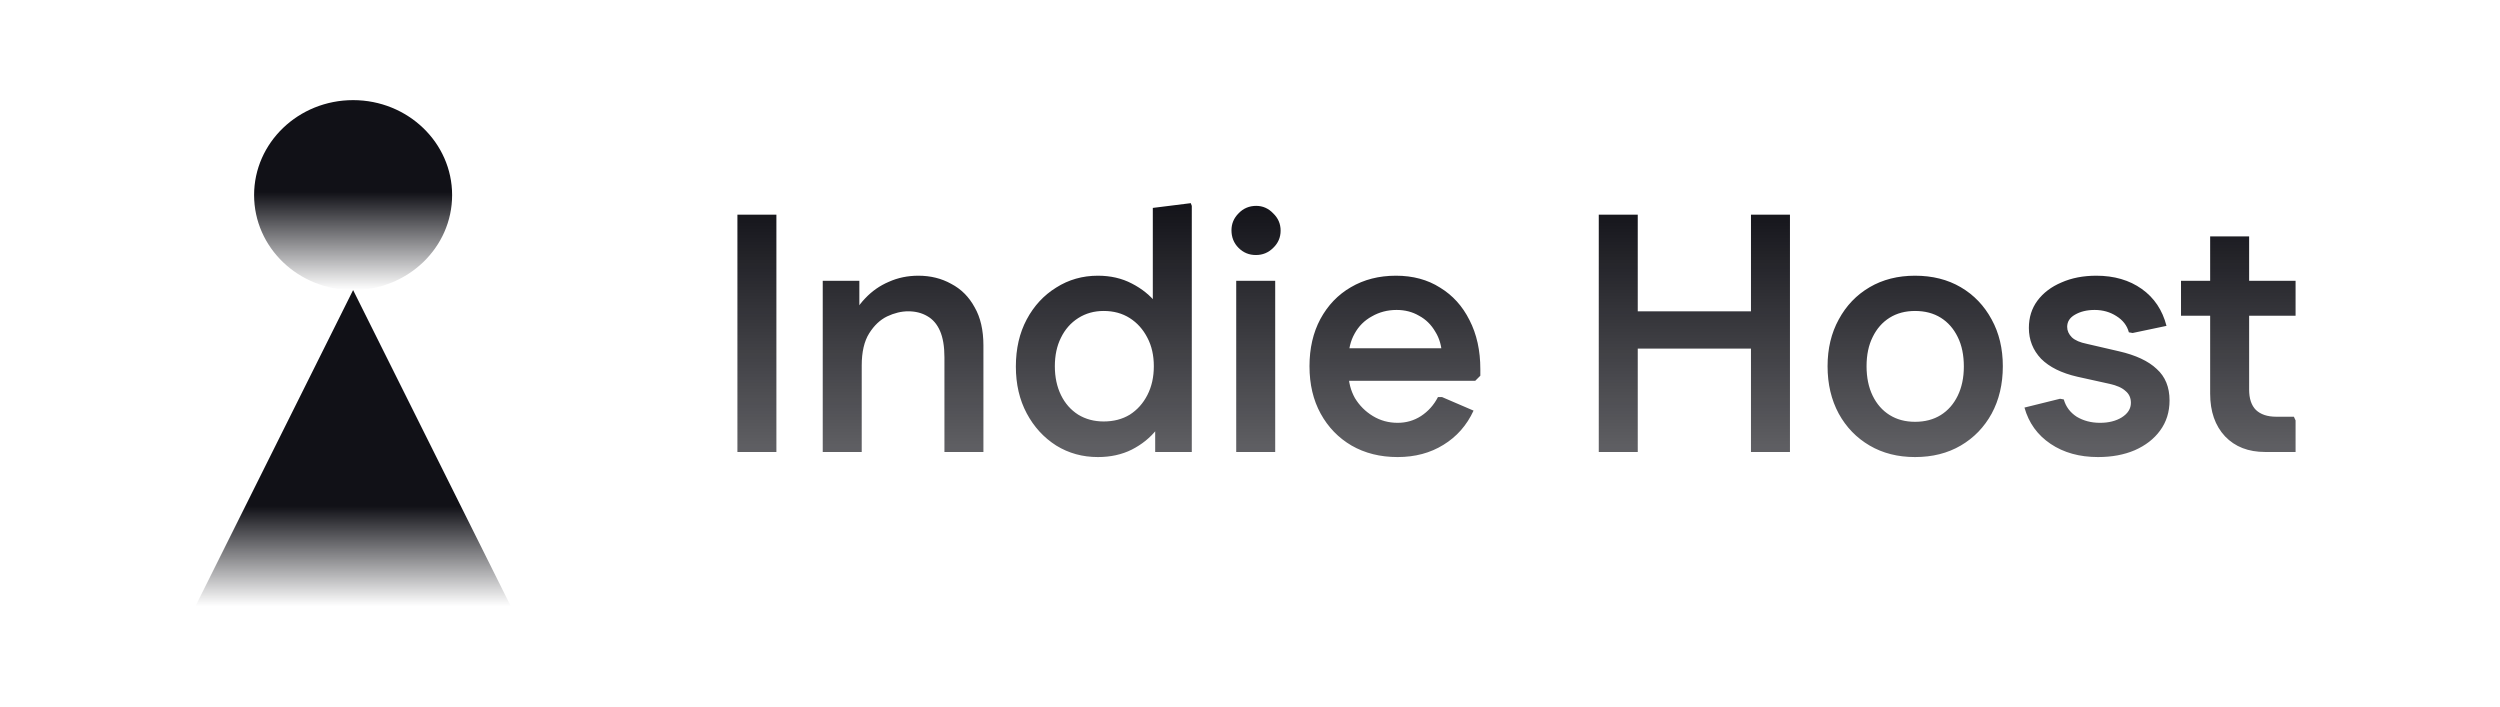
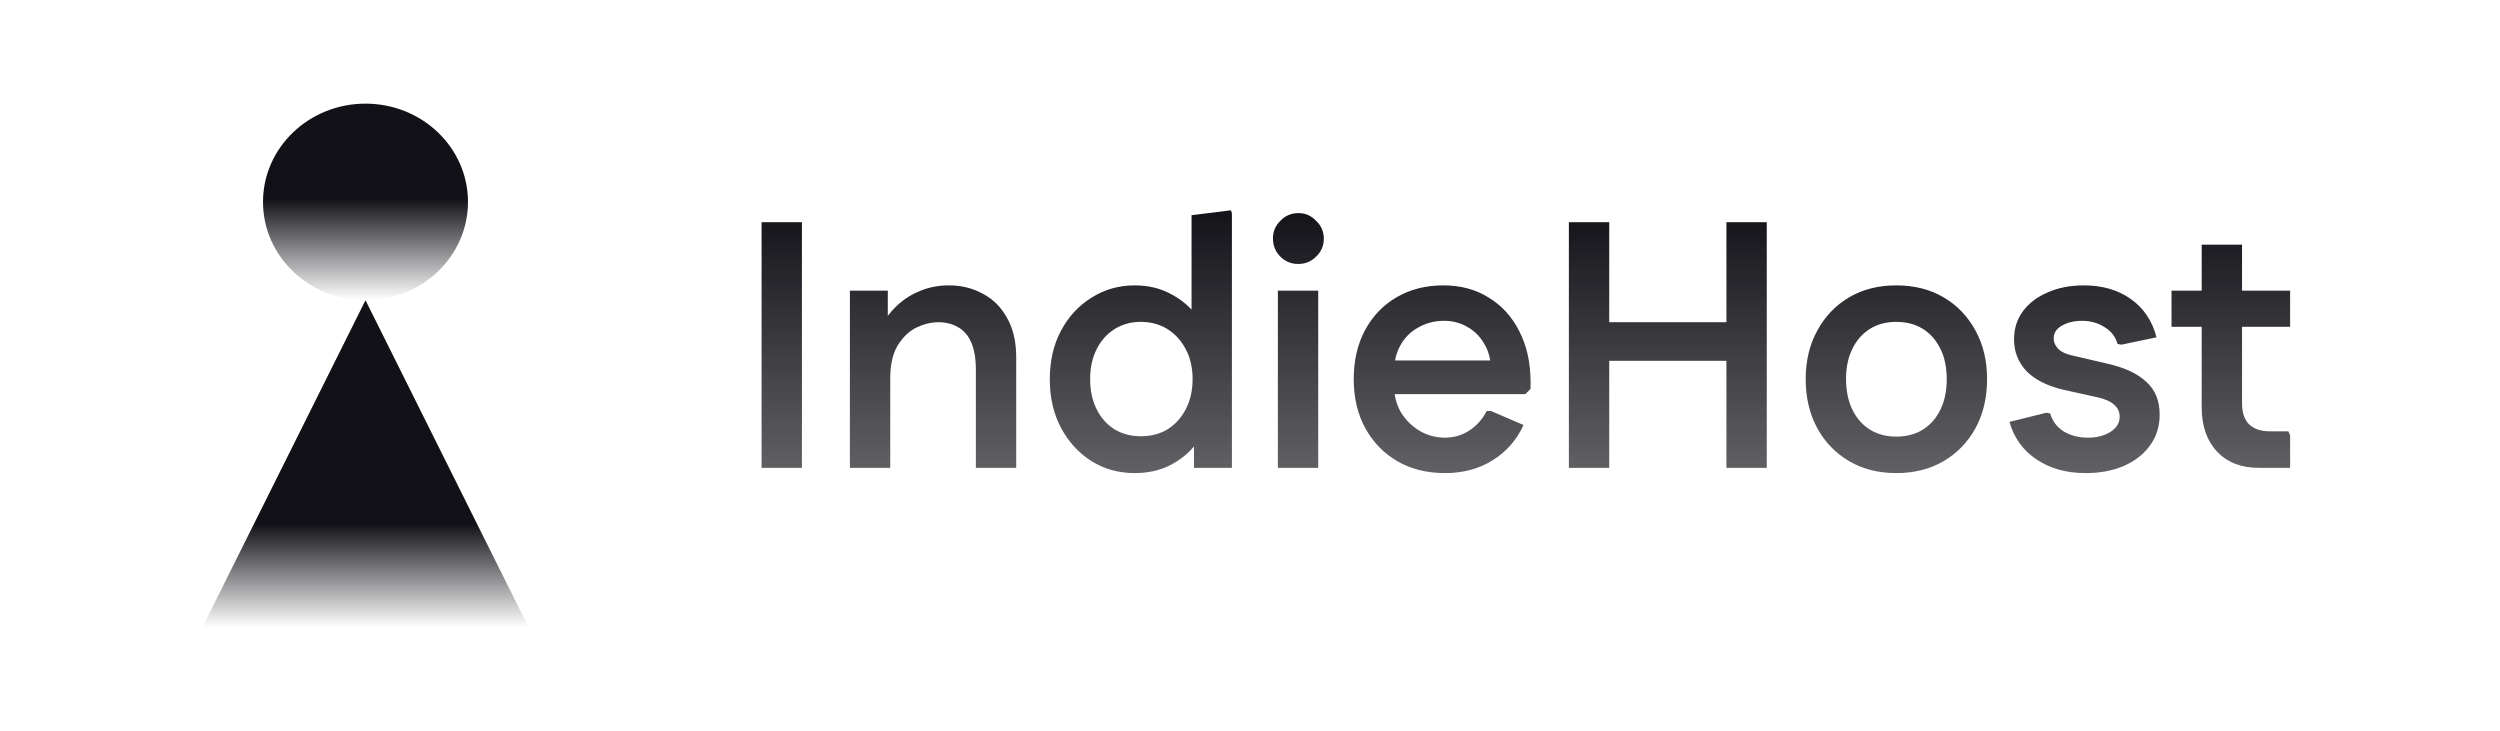
- <svg xmlns="http://www.w3.org/2000/svg" viewBox="0 0 177 50" fill="none">
+ <svg xmlns="http://www.w3.org/2000/svg" width="171" height="50" viewBox="0 0 171 50" fill="none">
  <ellipse cx="25" cy="13.813" rx="7.01" ry="6.724" fill="url(#paint0_linear_354_4226)" />
  <path d="M25 20.537L13.841 42.911H36.158L25 20.537Z" fill="url(#paint1_linear_354_4226)" />
-   <path d="M52.209 32V15.2H54.969V32H52.209ZM58.25 32V19.88H60.842V22.976L60.146 22.928C60.402 22.224 60.77 21.624 61.25 21.128C61.73 20.616 62.29 20.224 62.93 19.952C63.57 19.664 64.266 19.52 65.018 19.52C65.882 19.52 66.658 19.712 67.346 20.096C68.05 20.464 68.602 21.016 69.002 21.752C69.418 22.472 69.626 23.376 69.626 24.464V32H66.866V25.304C66.866 24.536 66.762 23.912 66.554 23.432C66.346 22.952 66.042 22.6 65.642 22.376C65.258 22.152 64.81 22.04 64.298 22.04C63.818 22.04 63.322 22.16 62.81 22.4C62.314 22.64 61.89 23.04 61.538 23.6C61.186 24.16 61.01 24.92 61.01 25.88V32H58.25ZM77.731 32.36C76.643 32.36 75.659 32.088 74.779 31.544C73.899 30.984 73.203 30.224 72.691 29.264C72.179 28.304 71.923 27.2 71.923 25.952C71.923 24.688 72.179 23.576 72.691 22.616C73.203 21.656 73.899 20.904 74.779 20.36C75.659 19.8 76.643 19.52 77.731 19.52C78.627 19.52 79.427 19.704 80.131 20.072C80.851 20.44 81.443 20.92 81.907 21.512C82.387 22.088 82.723 22.72 82.915 23.408V28.496C82.723 29.168 82.387 29.8 81.907 30.392C81.443 30.984 80.851 31.464 80.131 31.832C79.427 32.184 78.627 32.36 77.731 32.36ZM78.139 29.84C78.843 29.84 79.459 29.68 79.987 29.36C80.515 29.024 80.931 28.56 81.235 27.968C81.539 27.376 81.691 26.696 81.691 25.928C81.691 25.16 81.539 24.488 81.235 23.912C80.931 23.32 80.515 22.856 79.987 22.52C79.459 22.184 78.843 22.016 78.139 22.016C77.467 22.016 76.867 22.184 76.339 22.52C75.811 22.856 75.403 23.32 75.115 23.912C74.827 24.488 74.683 25.16 74.683 25.928C74.683 26.696 74.827 27.376 75.115 27.968C75.403 28.56 75.811 29.024 76.339 29.36C76.867 29.68 77.467 29.84 78.139 29.84ZM81.787 32V28.256L82.363 25.928L81.619 23.624V14.72L84.307 14.384L84.379 14.576V32H81.787ZM87.524 32V19.88H90.284V32H87.524ZM88.916 18.056C88.436 18.056 88.028 17.888 87.692 17.552C87.356 17.216 87.188 16.8 87.188 16.304C87.188 15.84 87.356 15.44 87.692 15.104C88.028 14.752 88.444 14.576 88.94 14.576C89.404 14.576 89.804 14.752 90.14 15.104C90.492 15.44 90.668 15.848 90.668 16.328C90.668 16.808 90.492 17.216 90.14 17.552C89.804 17.888 89.396 18.056 88.916 18.056ZM98.952 32.36C97.72 32.36 96.632 32.088 95.688 31.544C94.76 31 94.032 30.248 93.504 29.288C92.976 28.328 92.712 27.208 92.712 25.928C92.712 24.664 92.968 23.552 93.48 22.592C94.008 21.616 94.728 20.864 95.64 20.336C96.568 19.792 97.632 19.52 98.832 19.52C100.032 19.52 101.072 19.8 101.952 20.36C102.848 20.904 103.544 21.672 104.04 22.664C104.552 23.656 104.808 24.816 104.808 26.144V26.6L104.448 26.96H94.008V24.656H103.56L102.096 25.208C102.08 24.536 101.92 23.96 101.616 23.48C101.328 22.984 100.944 22.608 100.464 22.352C100 22.08 99.472 21.944 98.88 21.944C98.24 21.944 97.656 22.096 97.128 22.4C96.6 22.688 96.192 23.096 95.904 23.624C95.616 24.136 95.472 24.736 95.472 25.424V26.384C95.472 27.04 95.624 27.64 95.928 28.184C96.248 28.712 96.672 29.136 97.2 29.456C97.728 29.776 98.312 29.936 98.952 29.936C99.56 29.936 100.112 29.776 100.608 29.456C101.12 29.12 101.52 28.672 101.808 28.112H102.096L104.328 29.072C103.848 30.112 103.136 30.92 102.192 31.496C101.264 32.072 100.184 32.36 98.952 32.36ZM123.969 32V15.2H126.729V32H123.969ZM113.193 32V15.2H115.953V32H113.193ZM114.609 24.68V22.04H125.529V24.68H114.609ZM135.584 32.36C134.368 32.36 133.296 32.088 132.368 31.544C131.44 31 130.712 30.248 130.184 29.288C129.656 28.312 129.392 27.192 129.392 25.928C129.392 24.68 129.656 23.576 130.184 22.616C130.712 21.64 131.44 20.88 132.368 20.336C133.296 19.792 134.368 19.52 135.584 19.52C136.816 19.52 137.896 19.792 138.824 20.336C139.752 20.88 140.48 21.64 141.008 22.616C141.536 23.576 141.8 24.68 141.8 25.928C141.8 27.192 141.536 28.312 141.008 29.288C140.48 30.248 139.752 31 138.824 31.544C137.896 32.088 136.816 32.36 135.584 32.36ZM135.584 29.864C136.288 29.864 136.896 29.704 137.408 29.384C137.92 29.064 138.32 28.608 138.608 28.016C138.896 27.424 139.04 26.736 139.04 25.952C139.04 25.136 138.896 24.44 138.608 23.864C138.32 23.272 137.92 22.816 137.408 22.496C136.896 22.176 136.288 22.016 135.584 22.016C134.896 22.016 134.296 22.176 133.784 22.496C133.272 22.816 132.872 23.272 132.584 23.864C132.296 24.44 132.152 25.128 132.152 25.928C132.152 26.728 132.296 27.424 132.584 28.016C132.872 28.608 133.272 29.064 133.784 29.384C134.296 29.704 134.896 29.864 135.584 29.864ZM148.54 32.36C147.228 32.36 146.108 32.048 145.18 31.424C144.252 30.8 143.636 29.944 143.332 28.856L145.852 28.232L146.116 28.28C146.26 28.792 146.564 29.2 147.028 29.504C147.508 29.792 148.06 29.936 148.684 29.936C149.292 29.936 149.804 29.808 150.22 29.552C150.652 29.28 150.868 28.936 150.868 28.52C150.868 28.168 150.74 27.888 150.484 27.68C150.244 27.456 149.868 27.288 149.356 27.176L147.076 26.672C145.956 26.416 145.1 25.992 144.508 25.4C143.932 24.792 143.644 24.064 143.644 23.216C143.644 22.48 143.844 21.84 144.244 21.296C144.66 20.736 145.228 20.304 145.948 20C146.668 19.68 147.492 19.52 148.42 19.52C149.684 19.52 150.756 19.832 151.636 20.456C152.516 21.08 153.1 21.952 153.388 23.072L150.988 23.576L150.724 23.528C150.596 23.048 150.3 22.664 149.836 22.376C149.388 22.088 148.876 21.944 148.3 21.944C147.756 21.944 147.292 22.056 146.908 22.28C146.54 22.488 146.356 22.776 146.356 23.144C146.356 23.416 146.468 23.664 146.692 23.888C146.916 24.096 147.268 24.248 147.748 24.344L150.028 24.872C151.212 25.144 152.1 25.56 152.692 26.12C153.3 26.664 153.604 27.408 153.604 28.352C153.604 29.168 153.38 29.88 152.932 30.488C152.5 31.08 151.9 31.544 151.132 31.88C150.38 32.2 149.516 32.36 148.54 32.36ZM160.367 32C159.183 32 158.239 31.632 157.535 30.896C156.831 30.144 156.479 29.136 156.479 27.872V16.736H159.239V27.584C159.239 28.224 159.399 28.704 159.719 29.024C160.055 29.344 160.535 29.504 161.159 29.504H162.407L162.527 29.768V32H160.367ZM154.415 22.352V19.88H162.527V22.352H154.415Z" fill="url(#paint2_linear_354_4226)" />
+   <path d="M52.092 32V15.2H54.852V32H52.092ZM58.133 32V19.88H60.725V22.976L60.029 22.928C60.285 22.224 60.653 21.624 61.133 21.128C61.613 20.616 62.173 20.224 62.813 19.952C63.453 19.664 64.149 19.52 64.901 19.52C65.765 19.52 66.541 19.712 67.229 20.096C67.933 20.464 68.485 21.016 68.885 21.752C69.301 22.472 69.509 23.376 69.509 24.464V32H66.749V25.304C66.749 24.536 66.645 23.912 66.437 23.432C66.229 22.952 65.925 22.6 65.525 22.376C65.141 22.152 64.693 22.04 64.181 22.04C63.701 22.04 63.205 22.16 62.693 22.4C62.197 22.64 61.773 23.04 61.421 23.6C61.069 24.16 60.893 24.92 60.893 25.88V32H58.133ZM77.614 32.36C76.526 32.36 75.542 32.088 74.662 31.544C73.782 30.984 73.086 30.224 72.574 29.264C72.062 28.304 71.806 27.2 71.806 25.952C71.806 24.688 72.062 23.576 72.574 22.616C73.086 21.656 73.782 20.904 74.662 20.36C75.542 19.8 76.526 19.52 77.614 19.52C78.51 19.52 79.31 19.704 80.014 20.072C80.734 20.44 81.326 20.92 81.79 21.512C82.27 22.088 82.606 22.72 82.798 23.408V28.496C82.606 29.168 82.27 29.8 81.79 30.392C81.326 30.984 80.734 31.464 80.014 31.832C79.31 32.184 78.51 32.36 77.614 32.36ZM78.022 29.84C78.726 29.84 79.342 29.68 79.87 29.36C80.398 29.024 80.814 28.56 81.118 27.968C81.422 27.376 81.574 26.696 81.574 25.928C81.574 25.16 81.422 24.488 81.118 23.912C80.814 23.32 80.398 22.856 79.87 22.52C79.342 22.184 78.726 22.016 78.022 22.016C77.35 22.016 76.75 22.184 76.222 22.52C75.694 22.856 75.286 23.32 74.998 23.912C74.71 24.488 74.566 25.16 74.566 25.928C74.566 26.696 74.71 27.376 74.998 27.968C75.286 28.56 75.694 29.024 76.222 29.36C76.75 29.68 77.35 29.84 78.022 29.84ZM81.67 32V28.256L82.246 25.928L81.502 23.624V14.72L84.19 14.384L84.262 14.576V32H81.67ZM87.406 32V19.88H90.166V32H87.406ZM88.799 18.056C88.319 18.056 87.91 17.888 87.575 17.552C87.239 17.216 87.07 16.8 87.07 16.304C87.07 15.84 87.239 15.44 87.575 15.104C87.91 14.752 88.326 14.576 88.823 14.576C89.287 14.576 89.686 14.752 90.022 15.104C90.374 15.44 90.55 15.848 90.55 16.328C90.55 16.808 90.374 17.216 90.022 17.552C89.686 17.888 89.278 18.056 88.799 18.056ZM98.835 32.36C97.603 32.36 96.515 32.088 95.571 31.544C94.643 31 93.915 30.248 93.387 29.288C92.859 28.328 92.595 27.208 92.595 25.928C92.595 24.664 92.851 23.552 93.363 22.592C93.891 21.616 94.611 20.864 95.523 20.336C96.451 19.792 97.515 19.52 98.715 19.52C99.915 19.52 100.955 19.8 101.835 20.36C102.731 20.904 103.427 21.672 103.923 22.664C104.435 23.656 104.691 24.816 104.691 26.144V26.6L104.331 26.96H93.891V24.656H103.443L101.979 25.208C101.963 24.536 101.803 23.96 101.499 23.48C101.211 22.984 100.827 22.608 100.347 22.352C99.883 22.08 99.355 21.944 98.763 21.944C98.123 21.944 97.539 22.096 97.011 22.4C96.483 22.688 96.075 23.096 95.787 23.624C95.499 24.136 95.355 24.736 95.355 25.424V26.384C95.355 27.04 95.507 27.64 95.811 28.184C96.131 28.712 96.555 29.136 97.083 29.456C97.611 29.776 98.195 29.936 98.835 29.936C99.443 29.936 99.995 29.776 100.491 29.456C101.003 29.12 101.403 28.672 101.691 28.112H101.979L104.211 29.072C103.731 30.112 103.019 30.92 102.075 31.496C101.147 32.072 100.067 32.36 98.835 32.36ZM118.087 32V15.2H120.847V32H118.087ZM107.311 32V15.2H110.071V32H107.311ZM108.727 24.68V22.04H119.647V24.68H108.727ZM129.701 32.36C128.485 32.36 127.413 32.088 126.485 31.544C125.557 31 124.829 30.248 124.301 29.288C123.773 28.312 123.509 27.192 123.509 25.928C123.509 24.68 123.773 23.576 124.301 22.616C124.829 21.64 125.557 20.88 126.485 20.336C127.413 19.792 128.485 19.52 129.701 19.52C130.933 19.52 132.013 19.792 132.941 20.336C133.869 20.88 134.597 21.64 135.125 22.616C135.653 23.576 135.917 24.68 135.917 25.928C135.917 27.192 135.653 28.312 135.125 29.288C134.597 30.248 133.869 31 132.941 31.544C132.013 32.088 130.933 32.36 129.701 32.36ZM129.701 29.864C130.405 29.864 131.013 29.704 131.525 29.384C132.037 29.064 132.437 28.608 132.725 28.016C133.013 27.424 133.157 26.736 133.157 25.952C133.157 25.136 133.013 24.44 132.725 23.864C132.437 23.272 132.037 22.816 131.525 22.496C131.013 22.176 130.405 22.016 129.701 22.016C129.013 22.016 128.413 22.176 127.901 22.496C127.389 22.816 126.989 23.272 126.701 23.864C126.413 24.44 126.269 25.128 126.269 25.928C126.269 26.728 126.413 27.424 126.701 28.016C126.989 28.608 127.389 29.064 127.901 29.384C128.413 29.704 129.013 29.864 129.701 29.864ZM142.657 32.36C141.345 32.36 140.225 32.048 139.297 31.424C138.369 30.8 137.753 29.944 137.449 28.856L139.969 28.232L140.233 28.28C140.377 28.792 140.681 29.2 141.145 29.504C141.625 29.792 142.177 29.936 142.801 29.936C143.409 29.936 143.921 29.808 144.337 29.552C144.769 29.28 144.985 28.936 144.985 28.52C144.985 28.168 144.857 27.888 144.601 27.68C144.361 27.456 143.985 27.288 143.473 27.176L141.193 26.672C140.073 26.416 139.217 25.992 138.625 25.4C138.049 24.792 137.761 24.064 137.761 23.216C137.761 22.48 137.961 21.84 138.361 21.296C138.777 20.736 139.345 20.304 140.065 20C140.785 19.68 141.609 19.52 142.537 19.52C143.801 19.52 144.873 19.832 145.753 20.456C146.633 21.08 147.217 21.952 147.505 23.072L145.105 23.576L144.841 23.528C144.713 23.048 144.417 22.664 143.953 22.376C143.505 22.088 142.993 21.944 142.417 21.944C141.873 21.944 141.409 22.056 141.025 22.28C140.657 22.488 140.473 22.776 140.473 23.144C140.473 23.416 140.585 23.664 140.809 23.888C141.033 24.096 141.385 24.248 141.865 24.344L144.145 24.872C145.329 25.144 146.217 25.56 146.809 26.12C147.417 26.664 147.721 27.408 147.721 28.352C147.721 29.168 147.497 29.88 147.049 30.488C146.617 31.08 146.017 31.544 145.249 31.88C144.497 32.2 143.633 32.36 142.657 32.36ZM154.484 32C153.3 32 152.356 31.632 151.652 30.896C150.948 30.144 150.596 29.136 150.596 27.872V16.736H153.356V27.584C153.356 28.224 153.516 28.704 153.836 29.024C154.172 29.344 154.652 29.504 155.276 29.504H156.524L156.644 29.768V32H154.484ZM148.532 22.352V19.88H156.644V22.352H148.532Z" fill="url(#paint2_linear_354_4226)" />
  <defs>
    <linearGradient id="paint0_linear_354_4226" x1="25" y1="7.089" x2="25" y2="20.537" gradientUnits="userSpaceOnUse">
      <stop offset="0.484" stop-color="#111117" />
      <stop offset="1" stop-color="#111117" stop-opacity="0" />
    </linearGradient>
    <linearGradient id="paint1_linear_354_4226" x1="25" y1="20.537" x2="25" y2="42.911" gradientUnits="userSpaceOnUse">
      <stop offset="0.684" stop-color="#111117" />
      <stop offset="1" stop-color="#111117" stop-opacity="0" />
    </linearGradient>
-     <linearGradient id="paint2_linear_354_4226" x1="107" y1="14" x2="107" y2="68.5" gradientUnits="userSpaceOnUse">
+     <linearGradient id="paint2_linear_354_4226" x1="104" y1="14" x2="104" y2="68.5" gradientUnits="userSpaceOnUse">
      <stop stop-color="#111117" />
      <stop offset="1" stop-color="#111117" stop-opacity="0" />
    </linearGradient>
  </defs>
</svg>
